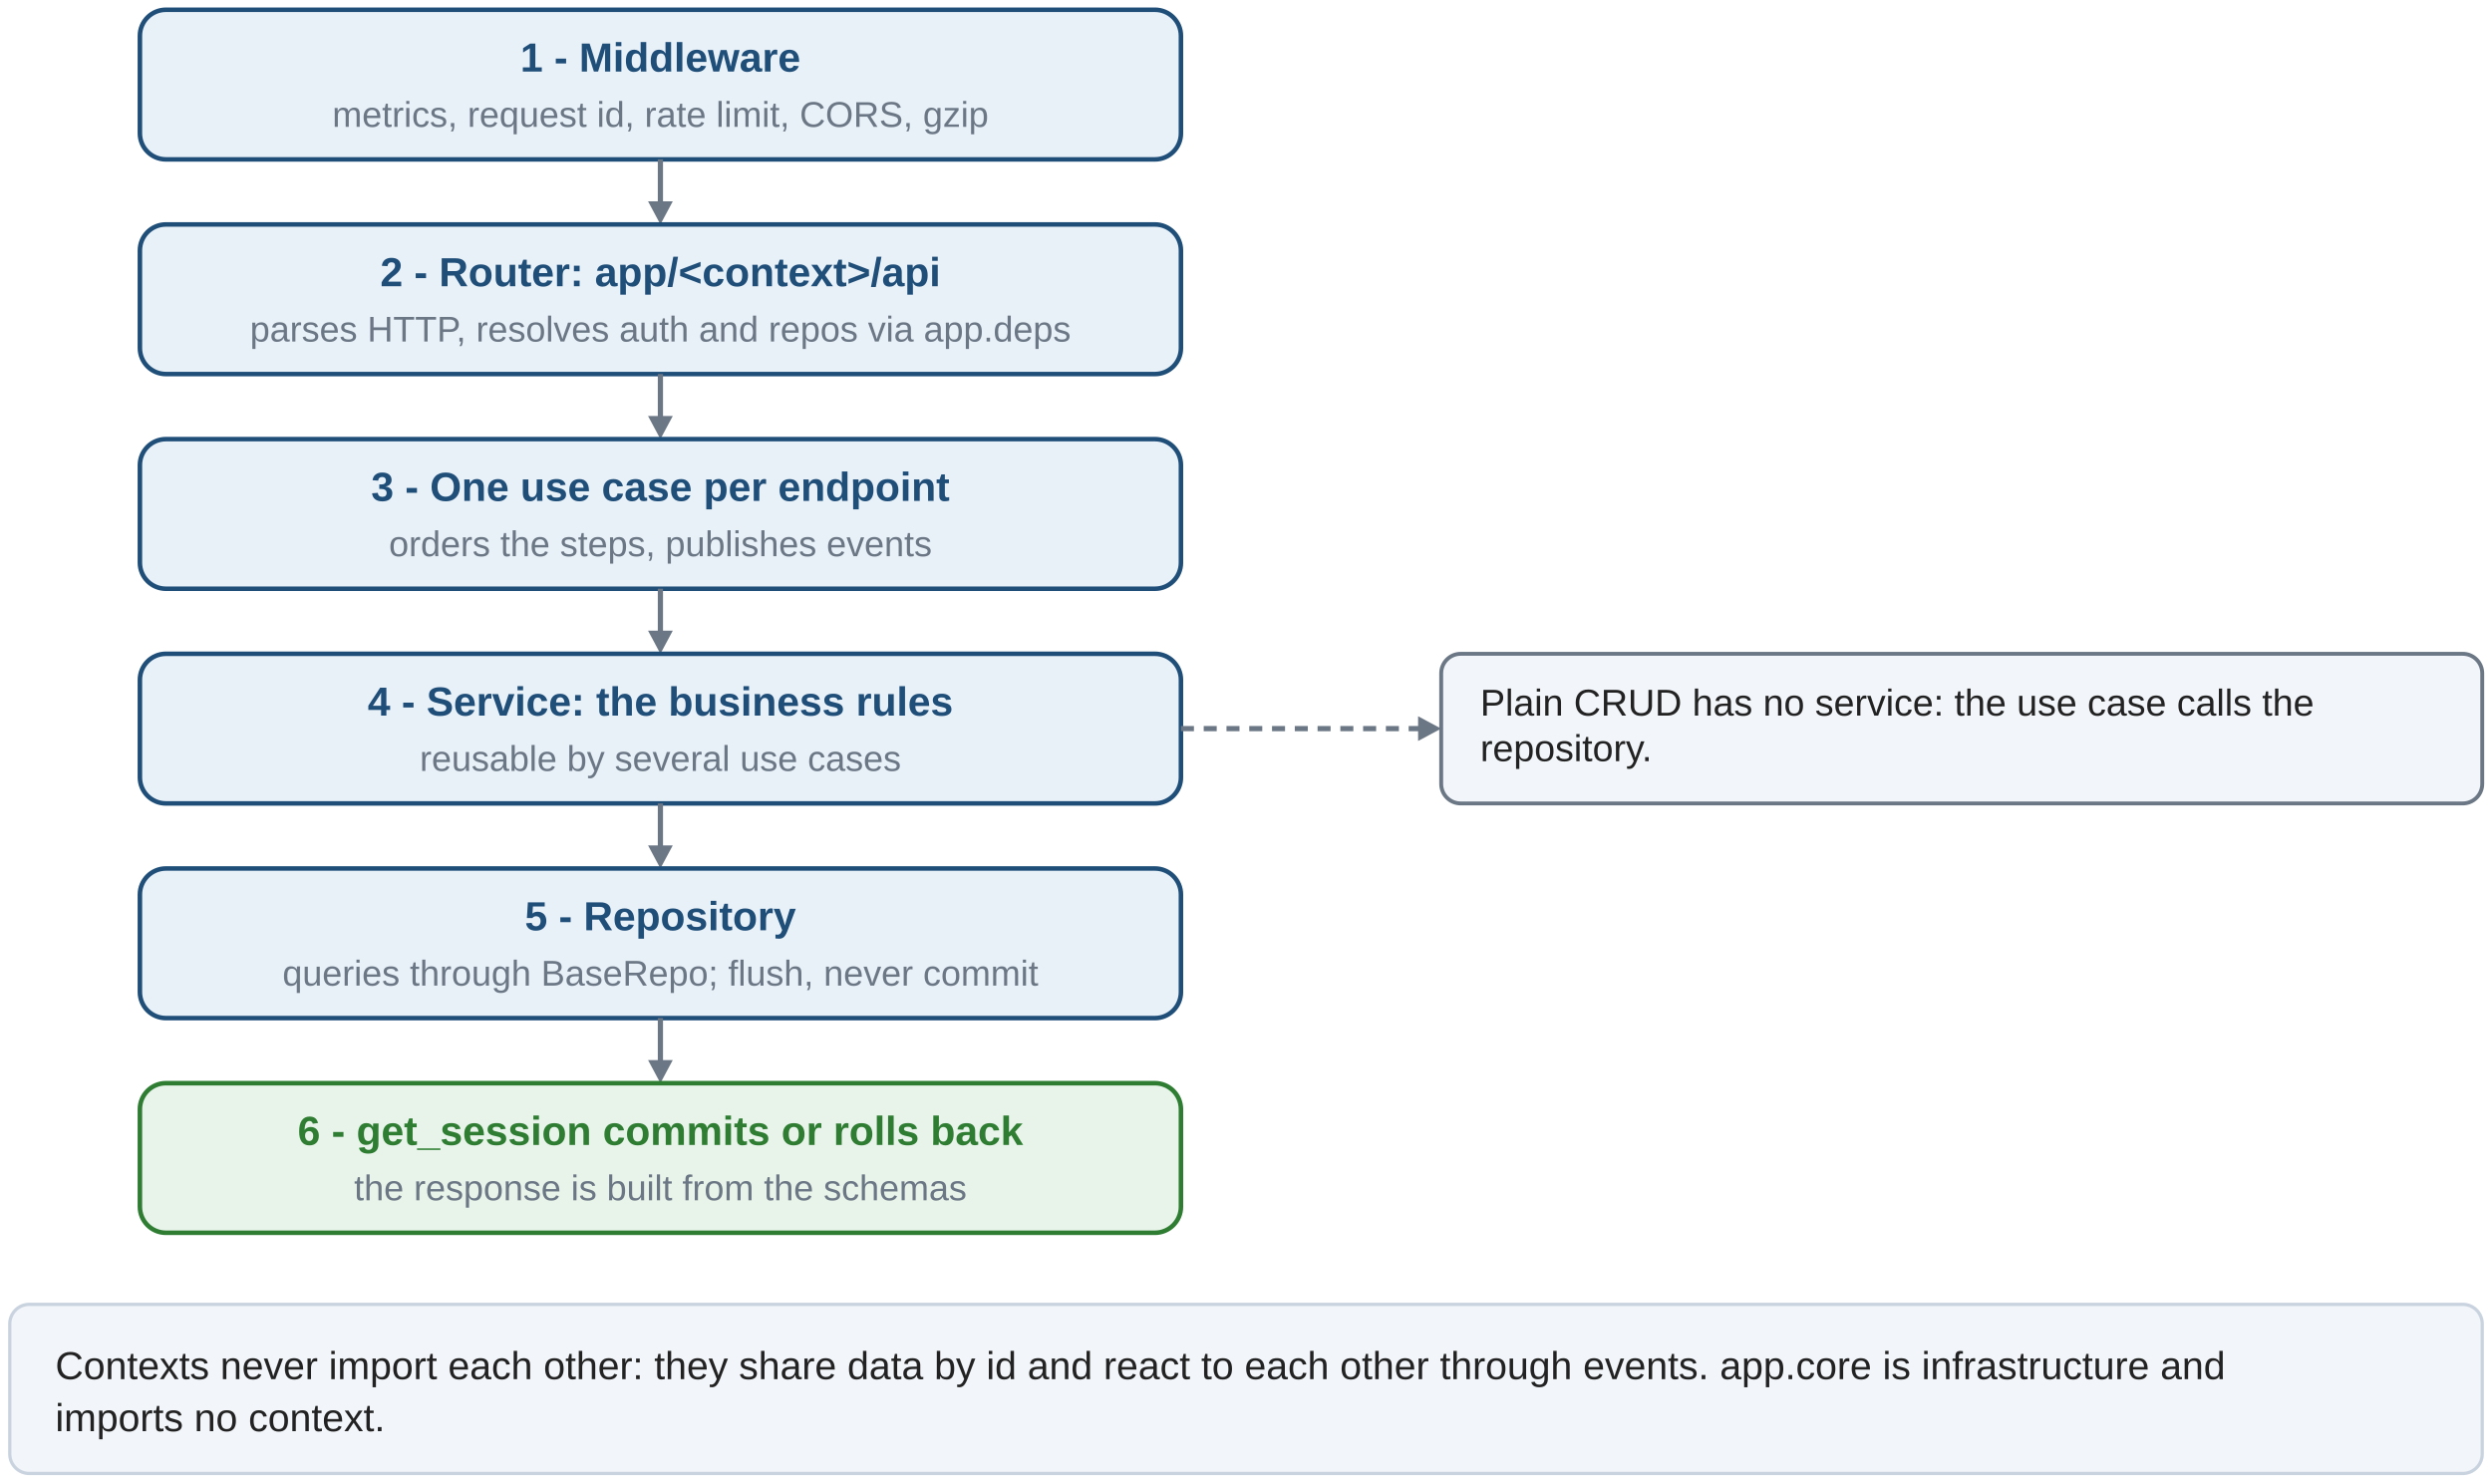
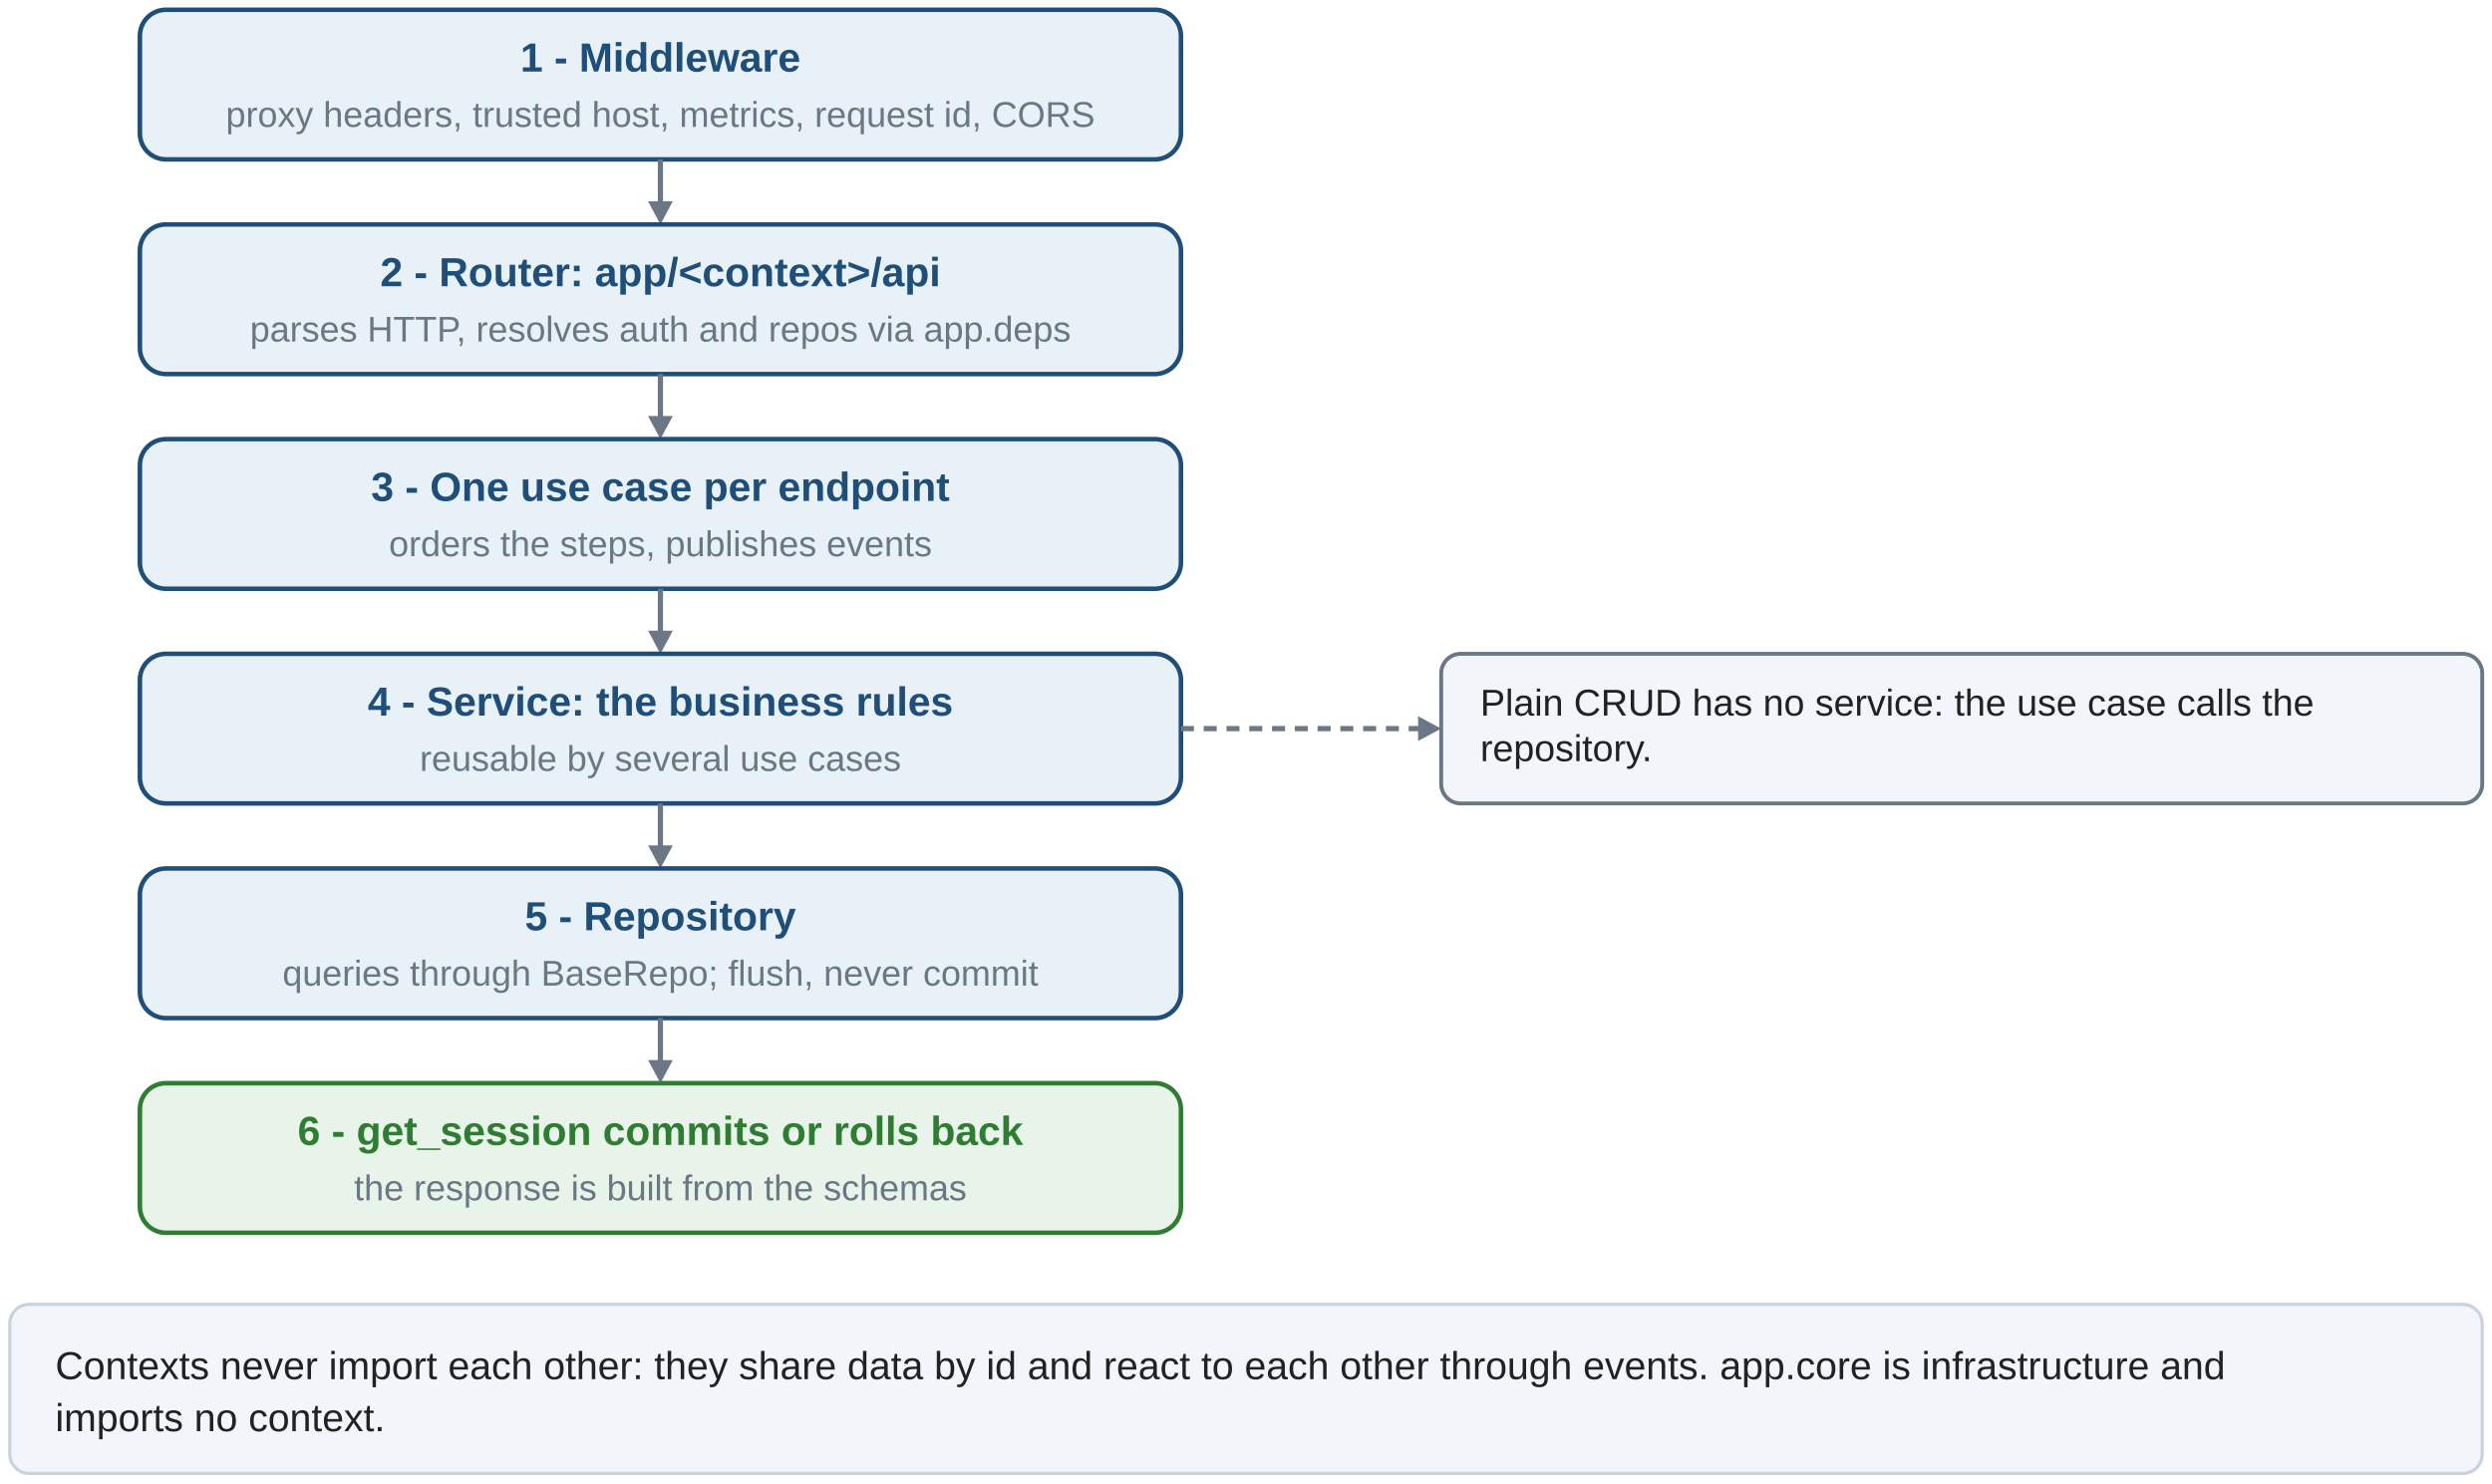
<svg xmlns="http://www.w3.org/2000/svg" viewBox="-3 -3 766 456" width="766" height="456" font-family="Liberation Sans, DejaVu Sans, Arial, sans-serif">
  <g class="arch-f1">
    <rect x="40" y="0" width="320" height="46" rx="8" fill="#e8f0f8" stroke="#1f4e79" stroke-width="1.4" />
    <text x="200.0" y="19" text-anchor="middle">
      <tspan font-weight="bold" fill="#1f4e79" font-size="12.5">1 - Middleware</tspan>
    </text>
    <text x="200.0" y="36" text-anchor="middle">
-       <tspan fill="#6b7785" font-size="11">metrics, request id, rate limit, CORS, gzip</tspan>
+       <tspan fill="#6b7785" font-size="11">proxy headers, trusted host, metrics, request id, CORS</tspan>
    </text>
    <polyline points="200.0,46.0 200.0,60.0" fill="none" stroke="#6b7785" stroke-width="1.6" />
    <polygon points="200.0,66 196.2,58.9 203.8,58.9" fill="#6b7785" />
    <rect x="40" y="66" width="320" height="46" rx="8" fill="#e8f0f8" stroke="#1f4e79" stroke-width="1.4" />
    <text x="200.0" y="85" text-anchor="middle">
      <tspan font-weight="bold" fill="#1f4e79" font-size="12.5">2 - Router: app/&lt;context&gt;/api</tspan>
    </text>
    <text x="200.0" y="102" text-anchor="middle">
      <tspan fill="#6b7785" font-size="11">parses HTTP, resolves auth and repos via app.deps</tspan>
    </text>
    <polyline points="200.0,112.0 200.0,126.0" fill="none" stroke="#6b7785" stroke-width="1.6" />
    <polygon points="200.0,132 196.2,124.9 203.8,124.9" fill="#6b7785" />
    <rect x="40" y="132" width="320" height="46" rx="8" fill="#e8f0f8" stroke="#1f4e79" stroke-width="1.4" />
    <text x="200.0" y="151" text-anchor="middle">
      <tspan font-weight="bold" fill="#1f4e79" font-size="12.5">3 - One use case per endpoint</tspan>
    </text>
    <text x="200.0" y="168" text-anchor="middle">
      <tspan fill="#6b7785" font-size="11">orders the steps, publishes events</tspan>
    </text>
    <polyline points="200.0,178.0 200.0,192.0" fill="none" stroke="#6b7785" stroke-width="1.6" />
    <polygon points="200.0,198 196.2,190.9 203.8,190.9" fill="#6b7785" />
    <rect x="40" y="198" width="320" height="46" rx="8" fill="#e8f0f8" stroke="#1f4e79" stroke-width="1.4" />
    <text x="200.0" y="217" text-anchor="middle">
      <tspan font-weight="bold" fill="#1f4e79" font-size="12.5">4 - Service: the business rules</tspan>
    </text>
    <text x="200.0" y="234" text-anchor="middle">
      <tspan fill="#6b7785" font-size="11">reusable by several use cases</tspan>
    </text>
    <polyline points="360.0,221.0 434.0,221.0" fill="none" stroke="#6b7785" stroke-width="1.6" stroke-dasharray="4 3" />
    <polygon points="440,221.0 432.9,224.8 432.9,217.2" fill="#6b7785" />
    <rect x="440" y="198" width="320" height="46" rx="6" fill="#f2f5f9" stroke="#6b7785" stroke-width="1.2" />
    <text x="452" y="217" text-anchor="start">
      <tspan fill="#222" font-size="11.5">Plain CRUD has no service: the use case calls the</tspan>
    </text>
    <text x="452" y="231" text-anchor="start">
      <tspan fill="#222" font-size="11.5">repository.</tspan>
    </text>
    <polyline points="200.0,244.0 200.0,258.0" fill="none" stroke="#6b7785" stroke-width="1.6" />
    <polygon points="200.0,264 196.2,256.9 203.8,256.9" fill="#6b7785" />
    <rect x="40" y="264" width="320" height="46" rx="8" fill="#e8f0f8" stroke="#1f4e79" stroke-width="1.4" />
    <text x="200.0" y="283" text-anchor="middle">
      <tspan font-weight="bold" fill="#1f4e79" font-size="12.5">5 - Repository</tspan>
    </text>
    <text x="200.0" y="300" text-anchor="middle">
      <tspan fill="#6b7785" font-size="11">queries through BaseRepo; flush, never commit</tspan>
    </text>
    <polyline points="200.0,310.0 200.0,324.0" fill="none" stroke="#6b7785" stroke-width="1.6" />
    <polygon points="200.0,330 196.2,322.9 203.8,322.9" fill="#6b7785" />
    <rect x="40" y="330" width="320" height="46" rx="8" fill="#e8f3e9" stroke="#2e7d32" stroke-width="1.4" />
    <text x="200.0" y="349" text-anchor="middle">
      <tspan font-weight="bold" fill="#2e7d32" font-size="12.5">6 - get_session commits or rolls back</tspan>
    </text>
    <text x="200.0" y="366" text-anchor="middle">
      <tspan fill="#6b7785" font-size="11">the response is built from the schemas</tspan>
    </text>
    <rect x="0" y="398" width="760" height="52" rx="6" fill="#f2f5f9" stroke="#c9d3df" stroke-width="1" />
    <text x="14" y="421" text-anchor="start">
      <tspan fill="#222" font-size="12">Contexts never import each other: they share data by id and react to each other through events. app.core is infrastructure and</tspan>
    </text>
    <text x="14" y="437" text-anchor="start">
      <tspan fill="#222" font-size="12">imports no context.</tspan>
    </text>
  </g>
</svg>
